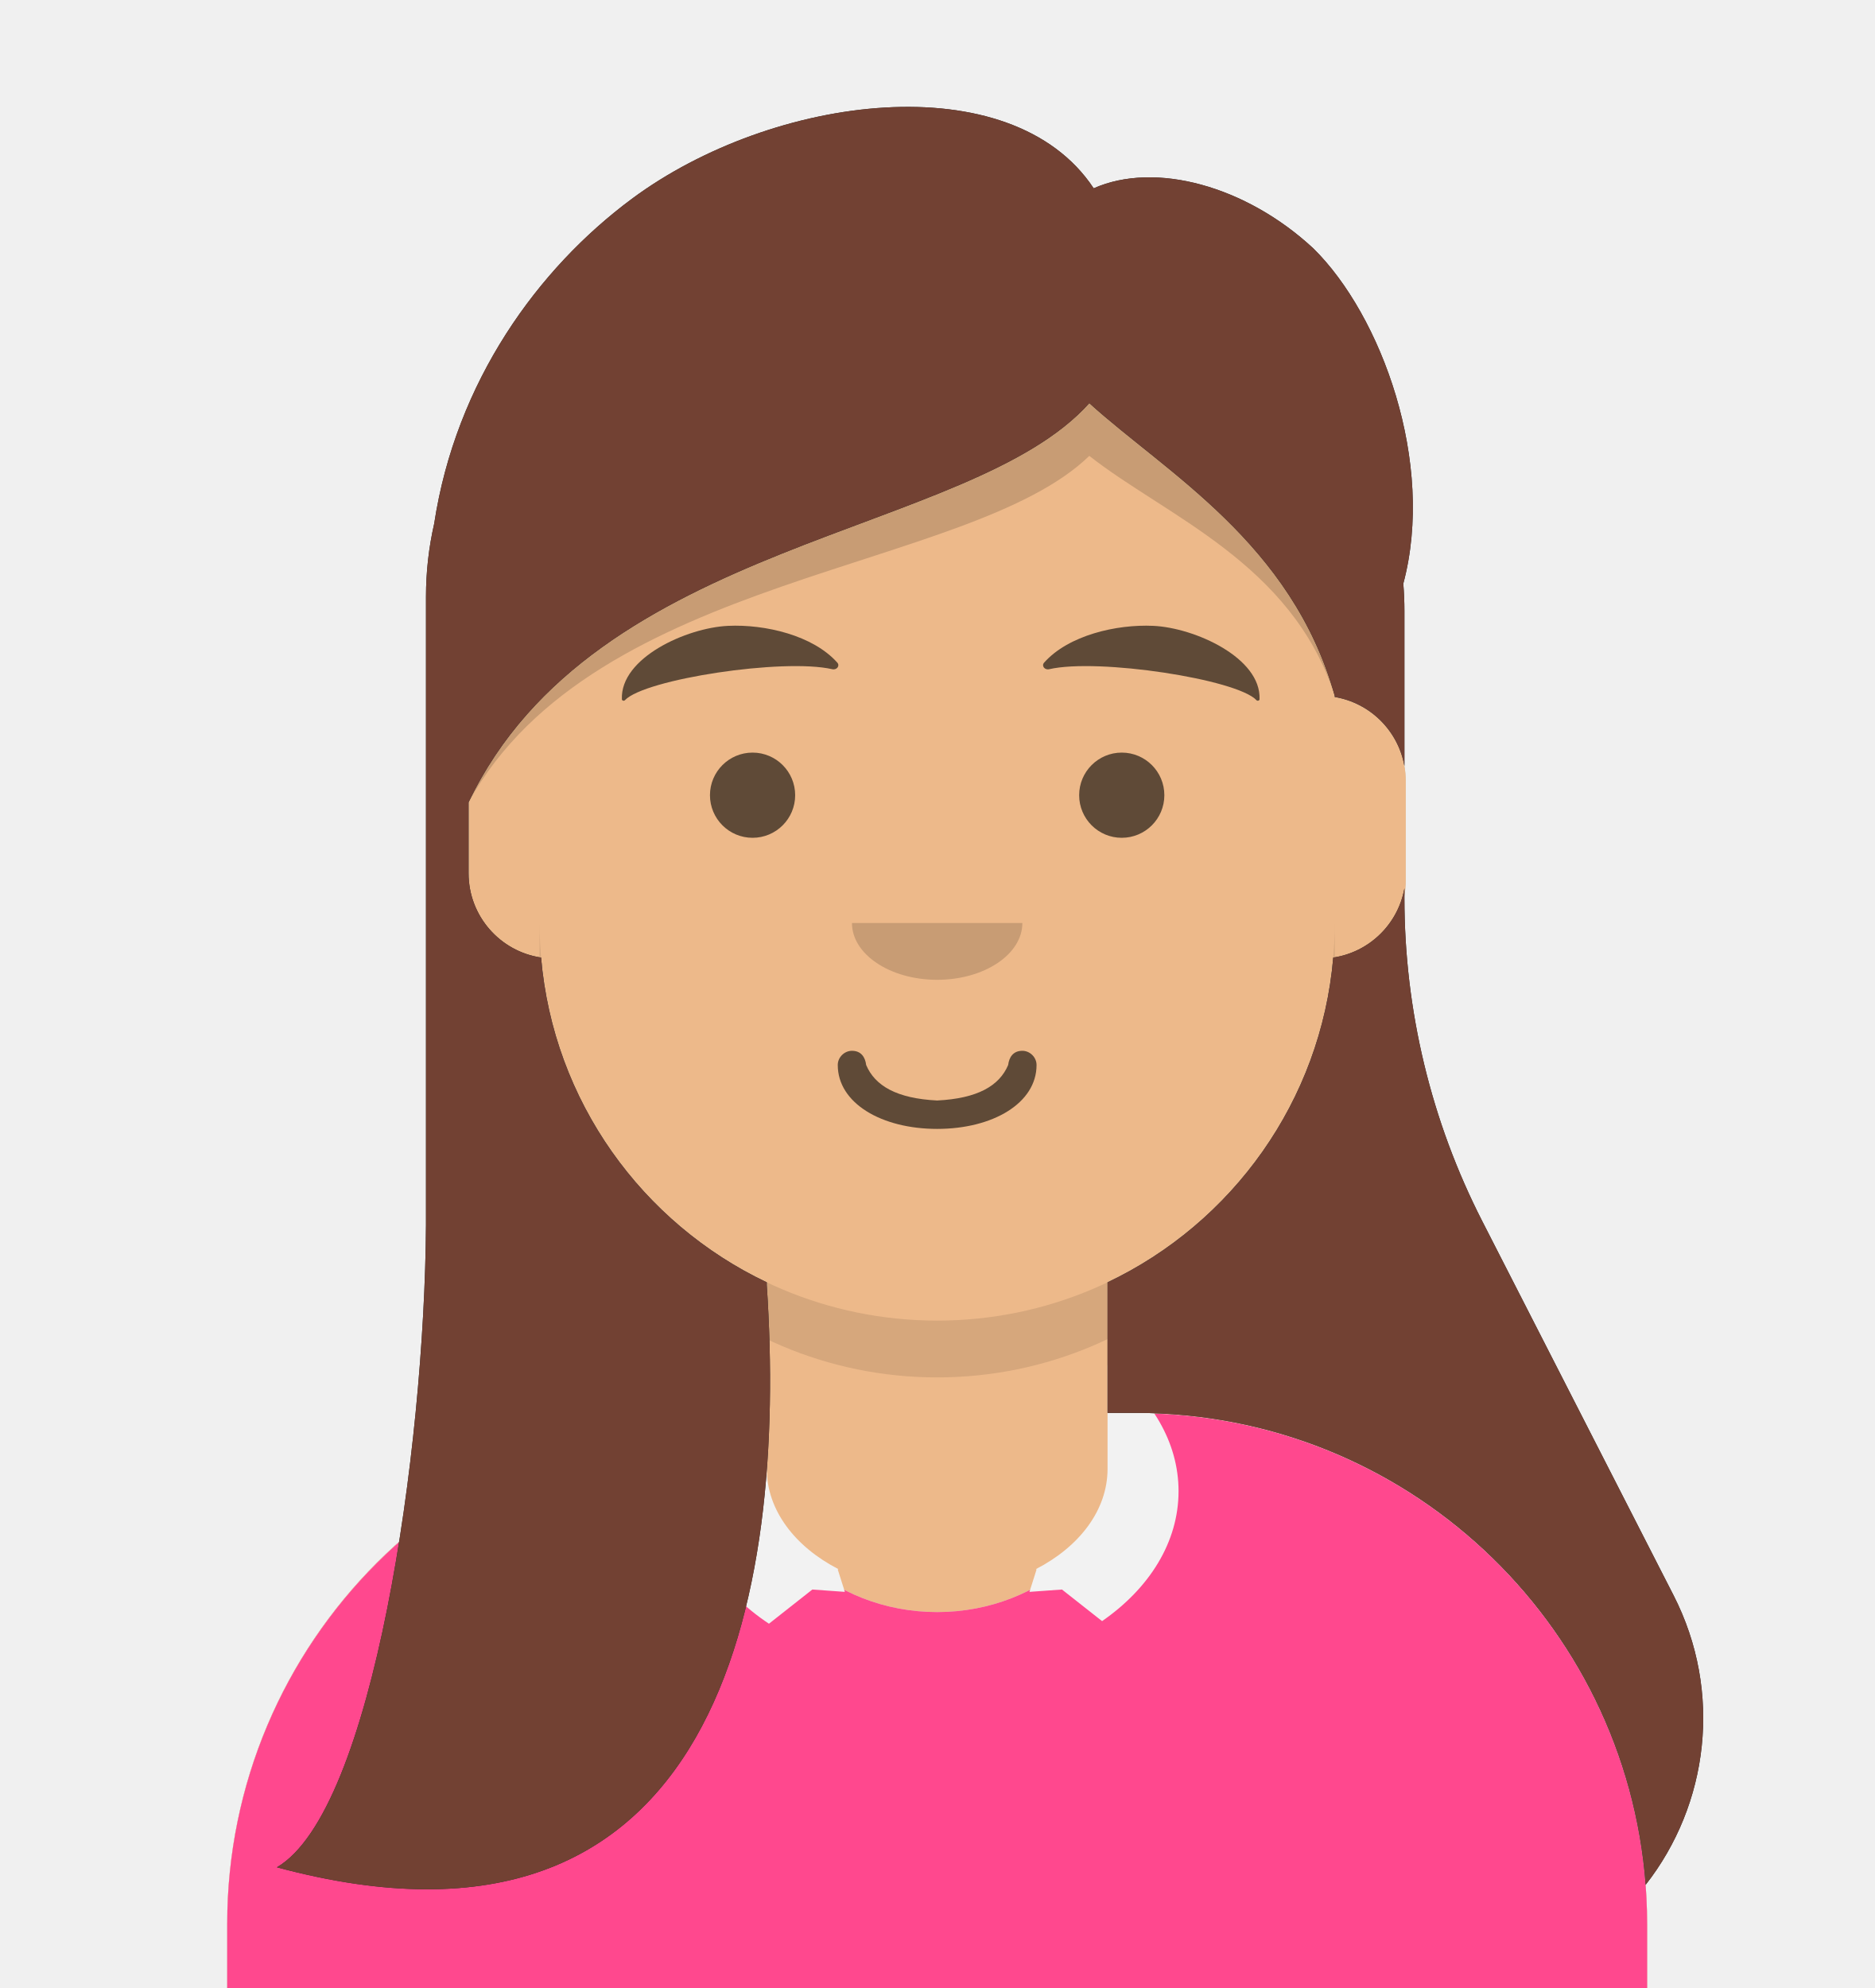
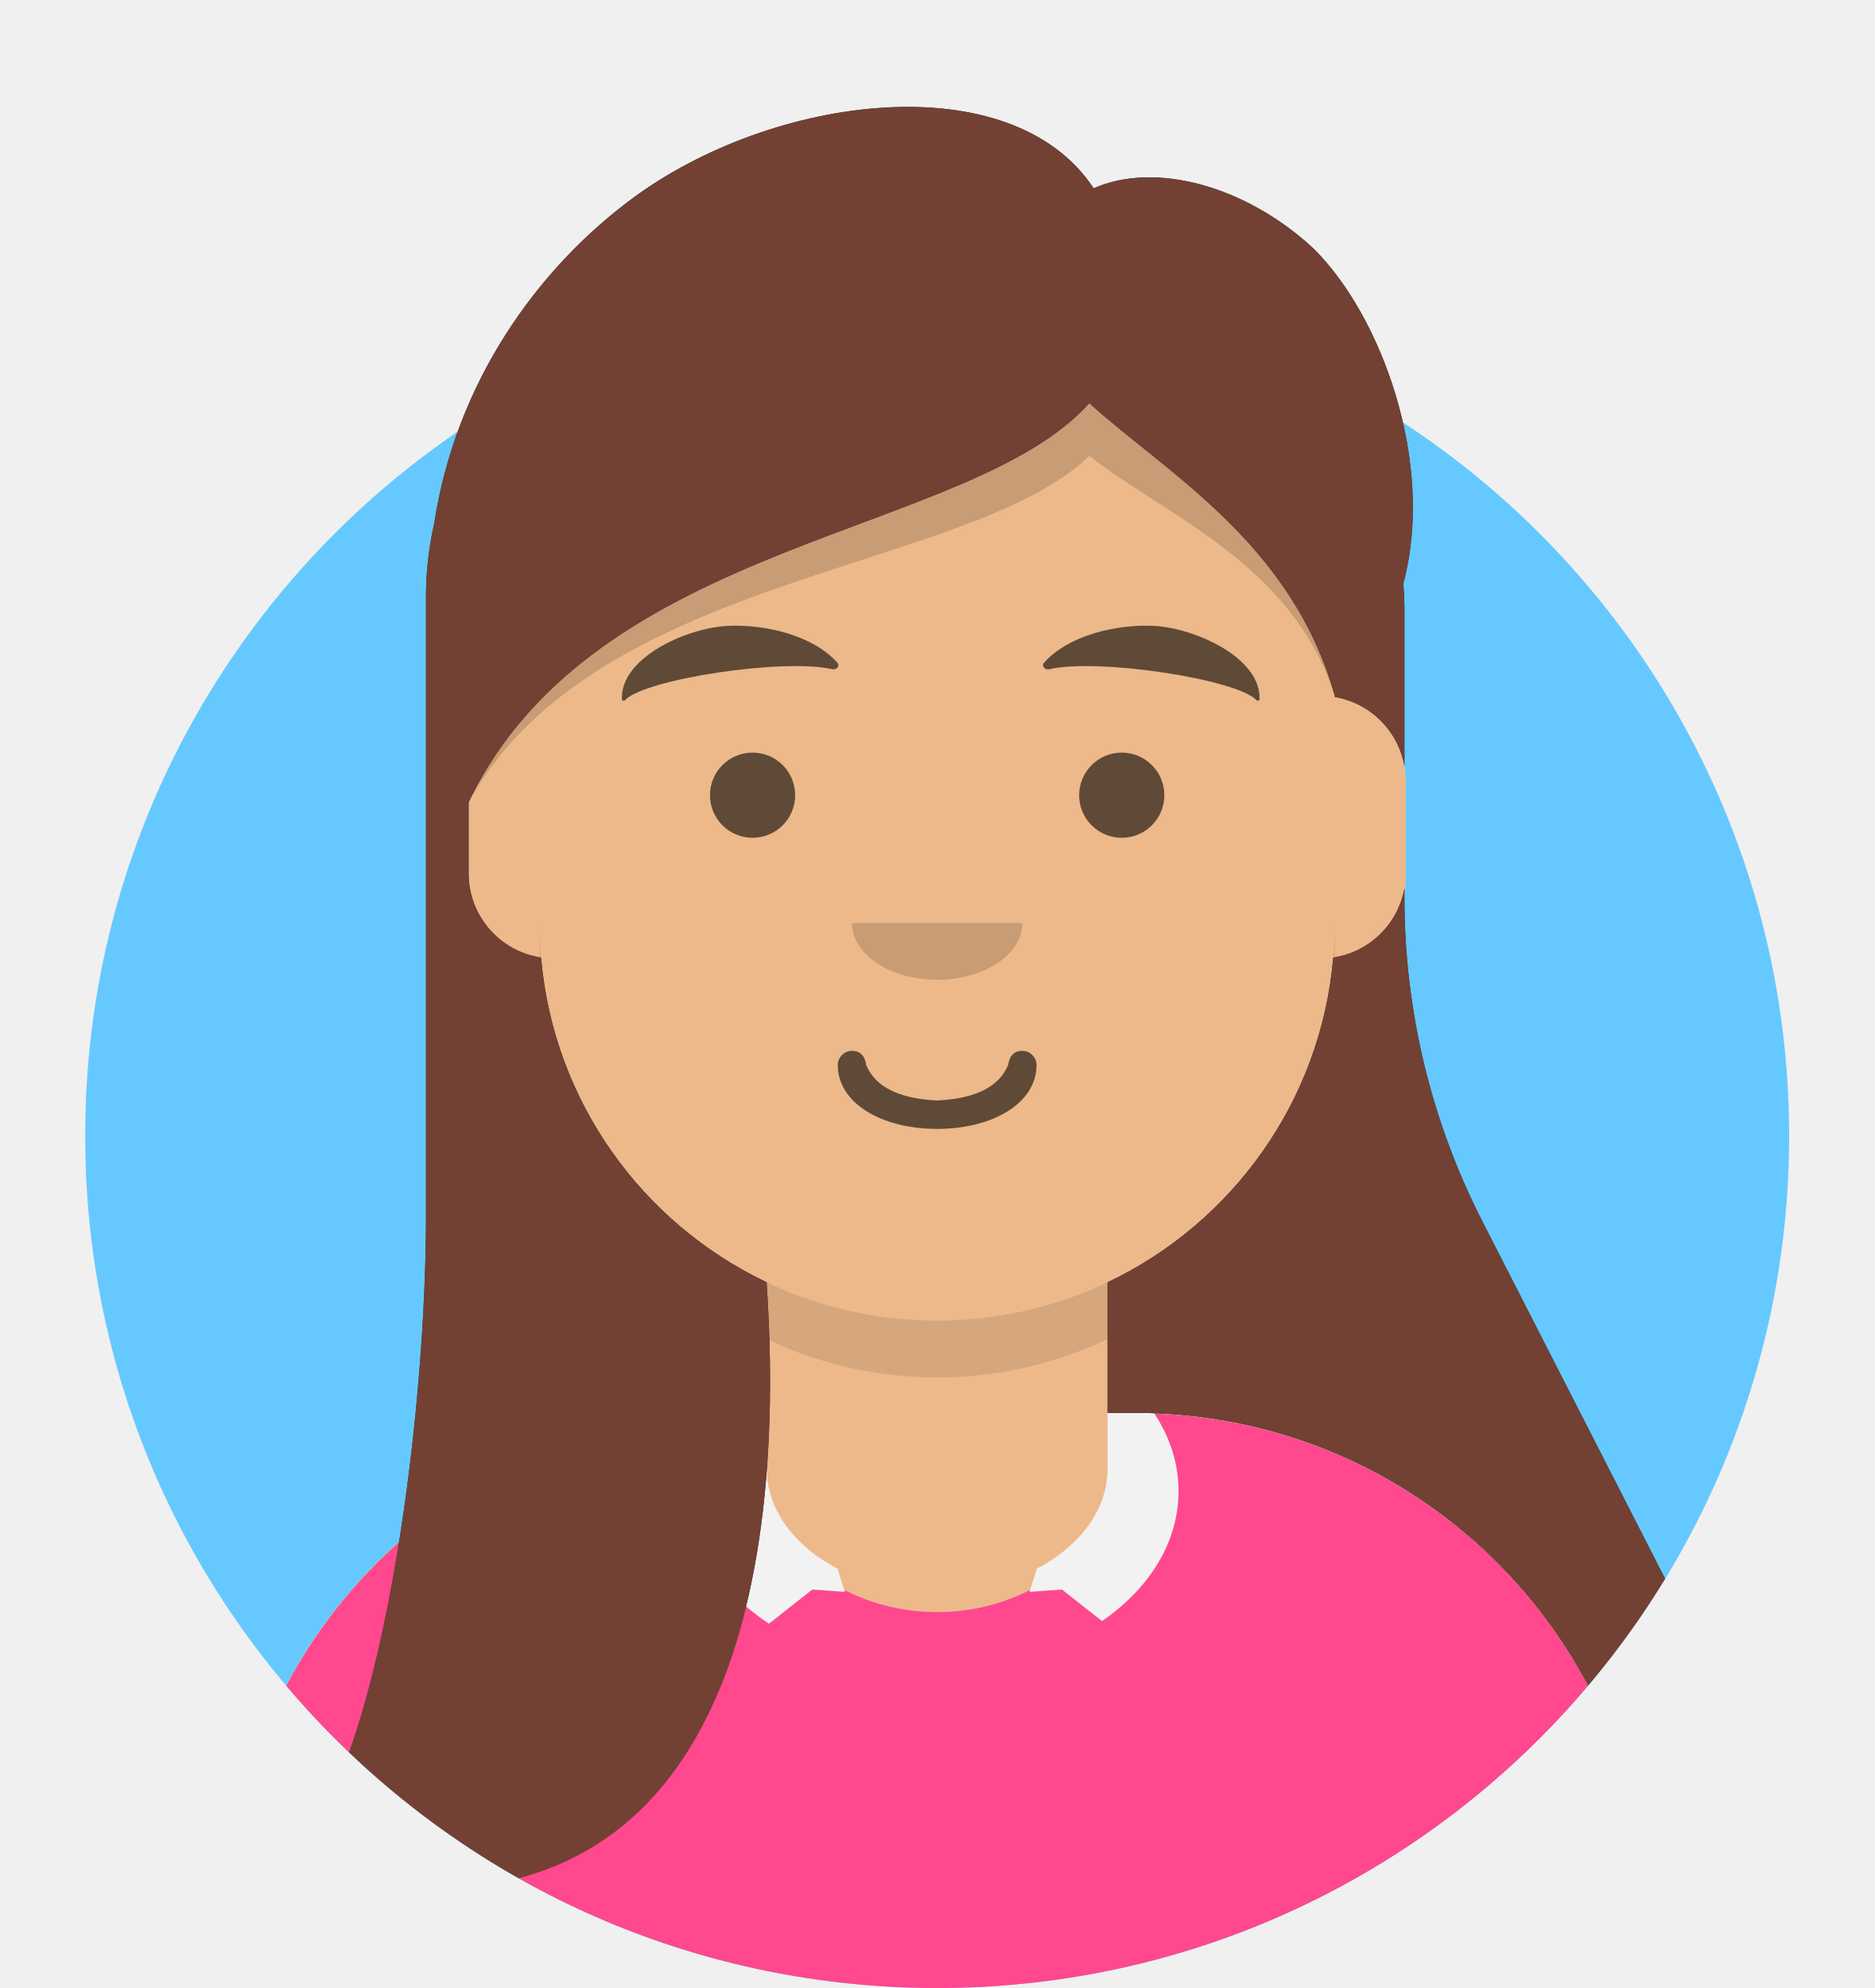
<svg xmlns="http://www.w3.org/2000/svg" xmlns:xlink="http://www.w3.org/1999/xlink" width="264px" height="280px" viewBox="0 0 264 280" version="1.1">
  <defs>
    <circle id="react-path-1" cx="120" cy="120" r="120" />
    <path d="M12,160 C12,226.274 65.726,280 132,280 C198.274,280 252,226.274 252,160 L264,160 L264,-1.42108547e-14 L-3.19744231e-14,-1.42108547e-14 L-3.19744231e-14,160 L12,160 Z" id="react-path-2" />
    <path d="M124,144.611 L124,163 L128,163 L128,163 C167.765,163 200,195.235 200,235 L200,244 L0,244 L0,235 C-4.86974701e-15,195.235 32.235,163 72,163 L72,163 L76,163 L76,144.611 C58.763,136.422 46.372,119.687 44.305,99.881 C38.48,99.058 34,94.052 34,88 L34,74 C34,68.054 38.325,63.118 44,62.166 L44,56 L44,56 C44,25.072 69.072,5.68137151e-15 100,0 L100,0 L100,0 C130.928,-5.68137151e-15 156,25.072 156,56 L156,62.166 C161.675,63.118 166,68.054 166,74 L166,88 C166,94.052 161.52,99.058 155.695,99.881 C153.628,119.687 141.237,136.422 124,144.611 Z" id="react-path-3" />
  </defs>
  <g id="Avataaar" stroke="none" stroke-width="1" fill="none" fill-rule="evenodd">
    <g transform="translate(-825, -1100)" id="Avataaar/Circle">
      <g transform="translate(825, 1100)">
+         <g id="Circle" stroke-width="1" fill-rule="evenodd" transform="translate(12, 40)">
+           <mask id="react-mask-4" fill="white">
+             <use xlink:href="#react-path-1" />
+           </mask>
+           <use id="Circle-Background" fill="#E6E6E6" xlink:href="#react-path-1" />
+           <g id="Color/Palette/Blue-01" mask="url(#react-mask-4)" fill="#65C9FF">
+             <rect id="🖍Color" x="0" y="0" width="240" height="240" />
+           </g>
+         </g>
+         <mask id="react-mask-5" fill="white">
+           <use xlink:href="#react-path-2" />
+         </mask>
        <g id="Mask" />
        <g id="Avataaar" stroke-width="1" fill-rule="evenodd" mask="url(#react-mask-5)">
          <g id="Body" transform="translate(32, 36)">
            <mask id="react-mask-6" fill="white">
              <use xlink:href="#react-path-3" />
            </mask>
            <use fill="#D0C6AC" xlink:href="#react-path-3" />
            <g id="Skin/👶🏽-03-Brown" mask="url(#react-mask-6)" fill="#EDB98A">
              <g transform="translate(0, 0)" id="Color">
                <rect x="0" y="0" width="264" height="280" />
              </g>
            </g>
            <path d="M156,79 L156,102 C156,132.928 130.928,158 100,158 C69.072,158 44,132.928 44,102 L44,79 L44,94 C44,124.928 69.072,150 100,150 C130.928,150 156,124.928 156,94 L156,79 Z" id="Neck-Shadow" fill-opacity="0.1" fill="#000000" mask="url(#react-mask-6)" />
          </g>
          <g id="Clothing/Collar-+-Sweater" transform="translate(0, 170)">
            <defs>
              <path d="M105.192,29.052 L104,29.052 L104,29.052 C64.235,29.052 32,61.287 32,101.052 L32,110 L232,110 L232,101.052 C232,61.287 199.765,29.052 160,29.052 L160,29.052 L158.808,29.052 C158.935,30.035 159,31.036 159,32.052 C159,45.859 146.912,57.052 132,57.052 C117.088,57.052 105,45.859 105,32.052 C105,31.036 105.065,30.035 105.192,29.052 Z" id="react-path-101" />
            </defs>
            <mask id="react-mask-102" fill="white">
              <use xlink:href="#react-path-101" />
            </mask>
            <use id="Clothes" fill="#E6E6E6" fill-rule="evenodd" xlink:href="#react-path-101" />
            <g id="Color/Palette/Gray-01" mask="url(#react-mask-102)" fill-rule="evenodd" fill="#FF488E">
              <rect id="🖍Color" x="0" y="0" width="264" height="110" />
            </g>
            <path d="M156,22.279 C162.182,26.835 166,33.106 166,40.028 C166,47.233 161.863,53.733 155.229,58.327 L149.579,53.876 L145,54.208 L146,51.057 L145.922,50.996 C152.022,47.853 156,42.7 156,36.877 L156,22.279 Z M108,21.571 C101.233,26.174 97,32.74 97,40.028 C97,47.426 101.362,54.08 108.308,58.692 L114.421,53.876 L119,54.208 L118,51.057 L118.078,50.996 C111.978,47.853 108,42.7 108,36.877 L108,21.571 Z" id="Collar" fill="#F2F2F2" fill-rule="evenodd" />
          </g>
          <g id="Face" transform="translate(76, 82)" fill="#000000">
            <g id="Mouth/Twinkle" transform="translate(2, 52)" fill-opacity="0.6" fill-rule="nonzero" fill="#000000">
              <path d="M40,16 C40,21.372 46.158,25 54,25 C61.842,25 68,21.372 68,16 C68,14.895 67.05,14 66,14 C64.707,14 64.13,14.905 64,16 C62.758,18.938 59.683,20.716 54,21 C48.317,20.716 45.242,18.938 44,16 C43.87,14.905 43.293,14 42,14 C40.95,14 40,14.895 40,16 Z" id="Mouth" />
            </g>
            <g id="Nose/Default" transform="translate(28, 40)" fill-opacity="0.16">
              <path d="M16,8 C16,12.418 21.373,16 28,16 L28,16 C34.627,16 40,12.418 40,8" id="Nose" />
            </g>
            <g id="Eyes/Default-😀" transform="translate(0, 8)" fill-opacity="0.6">
              <circle id="Eye" cx="30" cy="22" r="6" />
              <circle id="Eye" cx="82" cy="22" r="6" />
            </g>
            <g id="Eyebrow/Natural/Default-Natural" fill-opacity="0.6">
              <path d="M26.039,6.21 C20.278,6.983 11.293,12.005 12.044,17.818 C12.069,18.008 12.357,18.067 12.481,17.908 C14.967,14.72 34.193,10.037 41.194,11.015 C41.835,11.104 42.258,10.443 41.821,10.03 C38.077,6.495 31.2,5.512 26.039,6.21" id="Eyebrow" transform="translate(27, 12) rotate(5) translate(-27, -12) " />
              <path d="M85.039,6.21 C79.278,6.983 70.293,12.005 71.044,17.818 C71.069,18.008 71.357,18.067 71.481,17.908 C73.967,14.72 93.193,10.037 100.194,11.015 C100.835,11.104 101.258,10.443 100.821,10.03 C97.077,6.495 90.2,5.512 85.039,6.21" id="Eyebrow" transform="translate(86, 12) scale(-1, 1) rotate(5) translate(-86, -12) " />
            </g>
          </g>
          <g id="Top" stroke-width="1" fill-rule="evenodd">
            <defs>
              <rect id="react-path-73" x="0" y="0" width="264" height="280" />
              <path d="M21,157.541 L21,69.046 C21,65.514 21.398,62.075 22.152,58.771 C25.205,38.731 36.775,22.811 50,13 C69.905,-1.76 103.442,-6.018 115.047,11.522 C123.698,7.681 136.519,11.182 146,20 C155.565,29.415 163.2,50.197 158.657,67.204 C158.762,68.469 158.815,69.749 158.815,71.041 L158.815,92.892 C157.934,87.918 153.989,84.003 149,83.166 L149,83 C142.964,61.464 125.23,51.58 114.43,41.777 C97.535,60.673 44.823,60.74 27,98 L27,108 C27,114.019 31.431,119.002 37.209,119.867 C38.952,140.115 51.469,157.283 69,165.611 L69,166 C71.93,209.855 62.358,264.797 0,248 C13.606,240.038 20.808,189.056 21,157.541 Z M117,165.611 C134.531,157.283 147.048,140.115 148.791,119.867 C153.879,119.106 157.922,115.151 158.815,110.108 L158.815,111.47 L158.815,111.47 C158.815,127.299 162.573,142.901 169.778,156.994 L196.727,209.701 C203.69,223.32 201.646,239.174 192.791,250.469 C189.966,213.289 158.903,184 121,184 L121,184 L117,184 L117,165.611 Z" id="react-path-74" />
              <path d="M65.18,77.737 C67.363,76.105 80.407,75.479 82.758,74.089 C83.492,73.655 84.061,73.216 84.5,72.78 C84.939,73.216 85.509,73.655 86.242,74.089 C88.593,75.479 101.637,76.105 103.82,77.737 C106.03,79.391 107.644,83.185 107.467,86.151 C107.255,89.71 103.361,98.203 93.672,99.181 C91.558,96.828 88.237,95.31 84.5,95.31 C80.763,95.31 77.442,96.828 75.328,99.181 C65.639,98.203 61.745,89.71 61.533,86.151 C61.357,83.185 62.97,79.391 65.18,77.737 M103.142,94.906 C103.143,94.906 103.145,94.905 103.146,94.905 C103.144,94.905 103.143,94.906 103.142,94.906 M65.845,94.901 C65.849,94.903 65.857,94.906 65.862,94.908 C65.857,94.906 65.851,94.903 65.845,94.901 M144.863,55.985 C144.474,50.03 143.278,44.152 142.234,38.286 C141.953,36.707 140.424,26 139.735,26 C139.502,35.109 138.702,44.08 137.67,53.139 C137.361,55.848 137.038,58.556 136.825,61.274 C136.654,63.47 136.96,66.122 136.428,68.246 C135.749,70.952 132.348,73.478 129.703,74.411 C123.103,76.737 117.598,67.108 111.961,64.291 C104.643,60.635 92.064,59.764 84.582,64.53 C76.936,59.764 64.357,60.635 57.039,64.291 C51.402,67.108 45.897,76.737 39.297,74.411 C36.652,73.478 33.25,70.952 32.572,68.246 C32.04,66.122 32.346,63.47 32.175,61.274 C31.962,58.556 31.639,55.848 31.33,53.139 C30.298,44.08 29.497,35.109 29.265,26 C28.576,26 27.047,36.707 26.766,38.286 C25.722,44.152 24.526,50.03 24.138,55.985 C23.739,62.105 24.215,68.167 25.47,74.163 C26.069,77.028 26.769,79.876 27.519,82.704 C28.353,85.847 27.199,91.966 27.572,95.192 C28.279,101.296 31.154,113.2 34.383,118.451 C35.944,120.989 37.773,122.574 39.816,124.619 C41.783,126.588 42.604,129.64 44.726,131.737 C48.682,135.645 54.446,137.971 60.366,138.543 C65.677,143.05 74.506,146 84.5,146 C94.495,146 103.323,143.05 108.635,138.543 C114.554,137.971 120.318,135.645 124.274,131.737 C126.396,129.64 127.217,126.588 129.184,124.619 C131.226,122.574 133.056,120.989 134.617,118.451 C137.846,113.2 140.721,101.296 141.428,95.192 C141.801,91.966 140.647,85.847 141.481,82.704 C142.232,79.876 142.931,77.028 143.531,74.163 C144.785,68.167 145.261,62.105 144.863,55.985 Z" id="react-path-75" />
            </defs>
            <mask id="react-mask-71" fill="white">
              <use xlink:href="#react-path-73" />
            </mask>
            <g id="Mask" />
            <g id="Top/Long-Hair/Straight" mask="url(#react-mask-71)">
              <g transform="translate(-1, 0)">
                <g id="Hair" stroke-width="1" fill="none" fill-rule="evenodd" transform="translate(40, 15)">
                  <mask id="react-mask-72" fill="white">
                    <use xlink:href="#react-path-74" />
                  </mask>
                  <use fill="#272C2E" xlink:href="#react-path-74" />
                  <g id="Skin/👶🏽-03-Brown" mask="url(#react-mask-72)" fill="#724133">
                    <g transform="translate(0, 0) " id="Color">
                      <rect x="0" y="0" width="264" height="280" />
                    </g>
                  </g>
                </g>
                <path d="M67,113 C84.823,80.665 137.535,80.607 154.43,64.208 C165.208,72.698 182.892,79.267 188.963,97.869 C182.892,76.424 165.208,66.56 154.43,56.777 C137.535,75.673 84.823,75.74 67,113 Z" id="Shadow" fill-opacity="0.16" fill="#000000" fill-rule="evenodd" />
              </g>
            </g>
          </g>
        </g>
      </g>
    </g>
  </g>
</svg>
